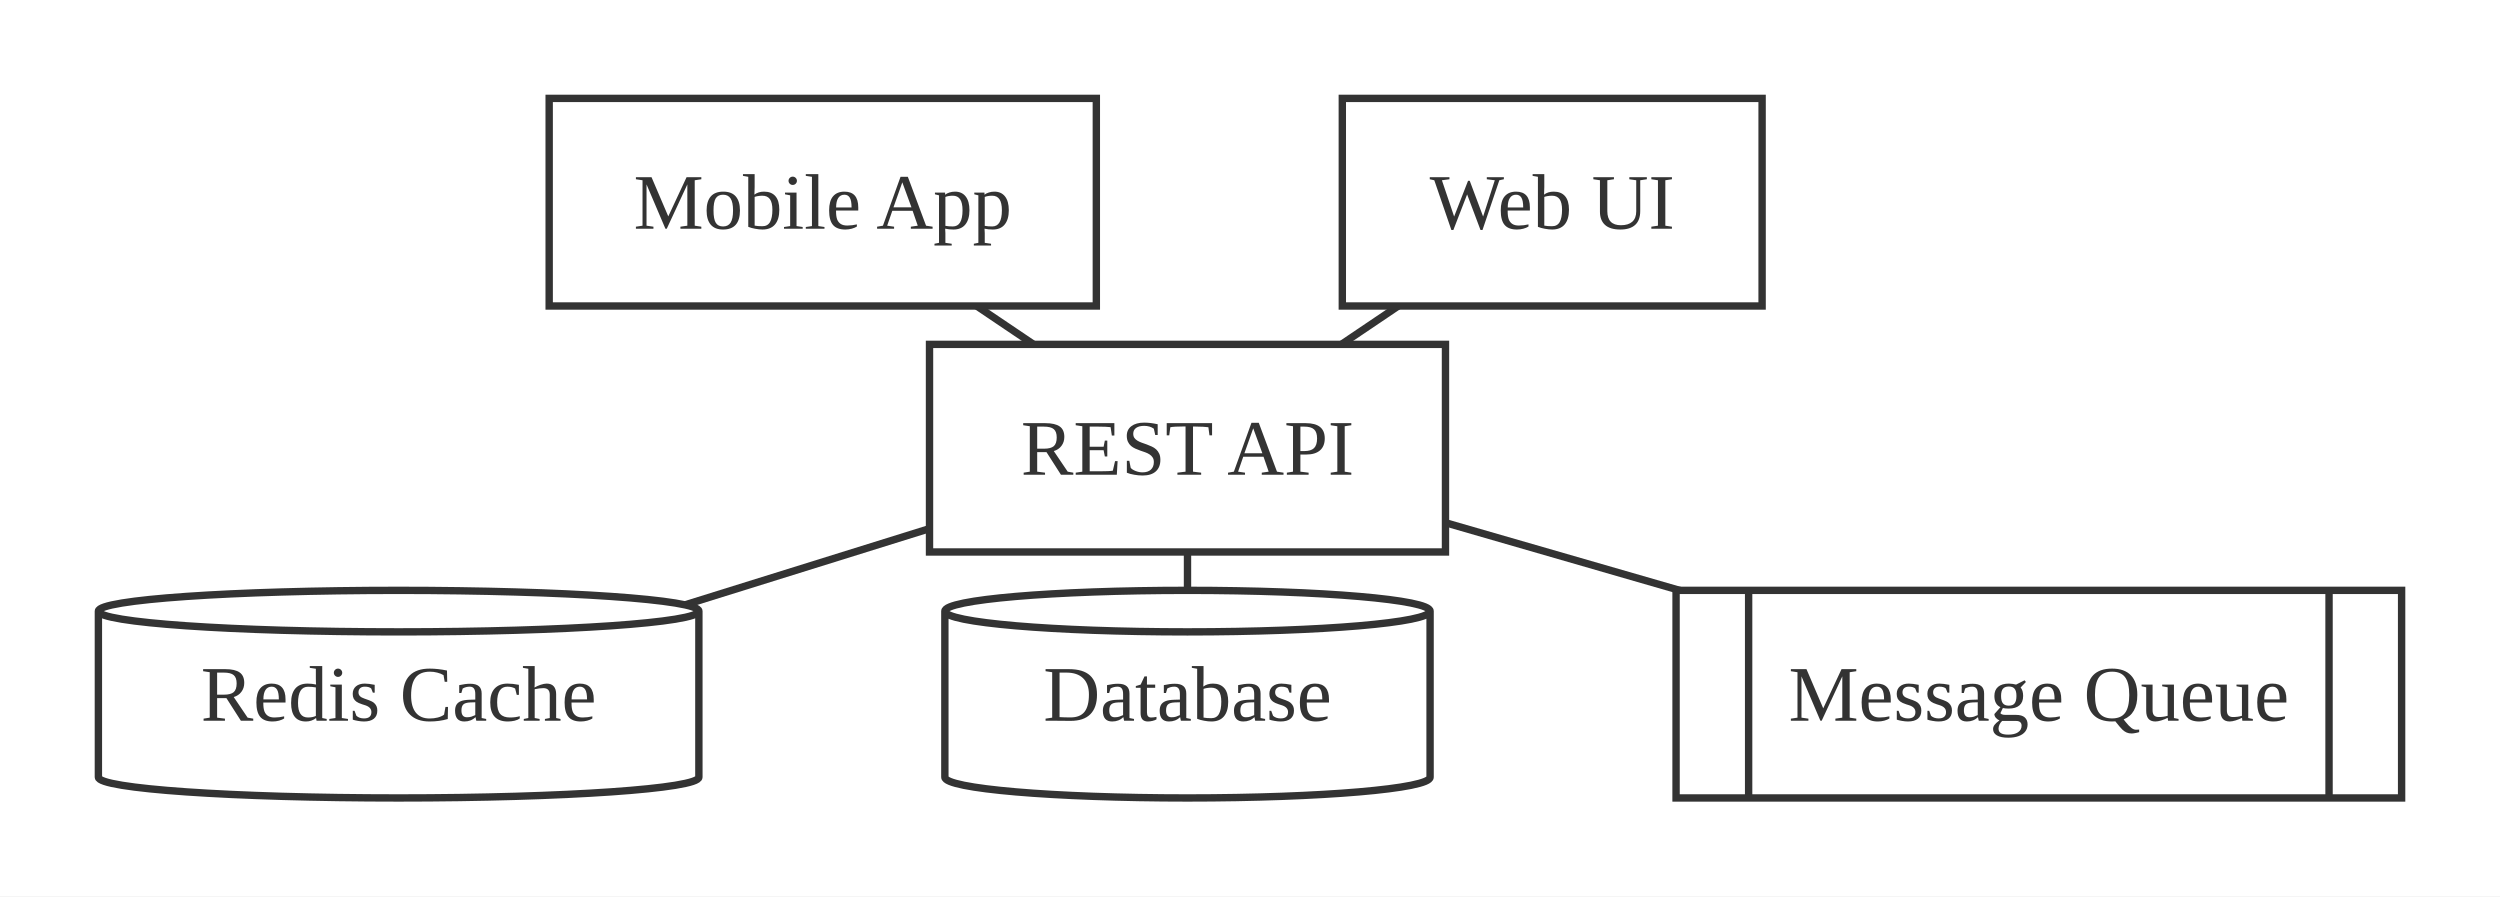
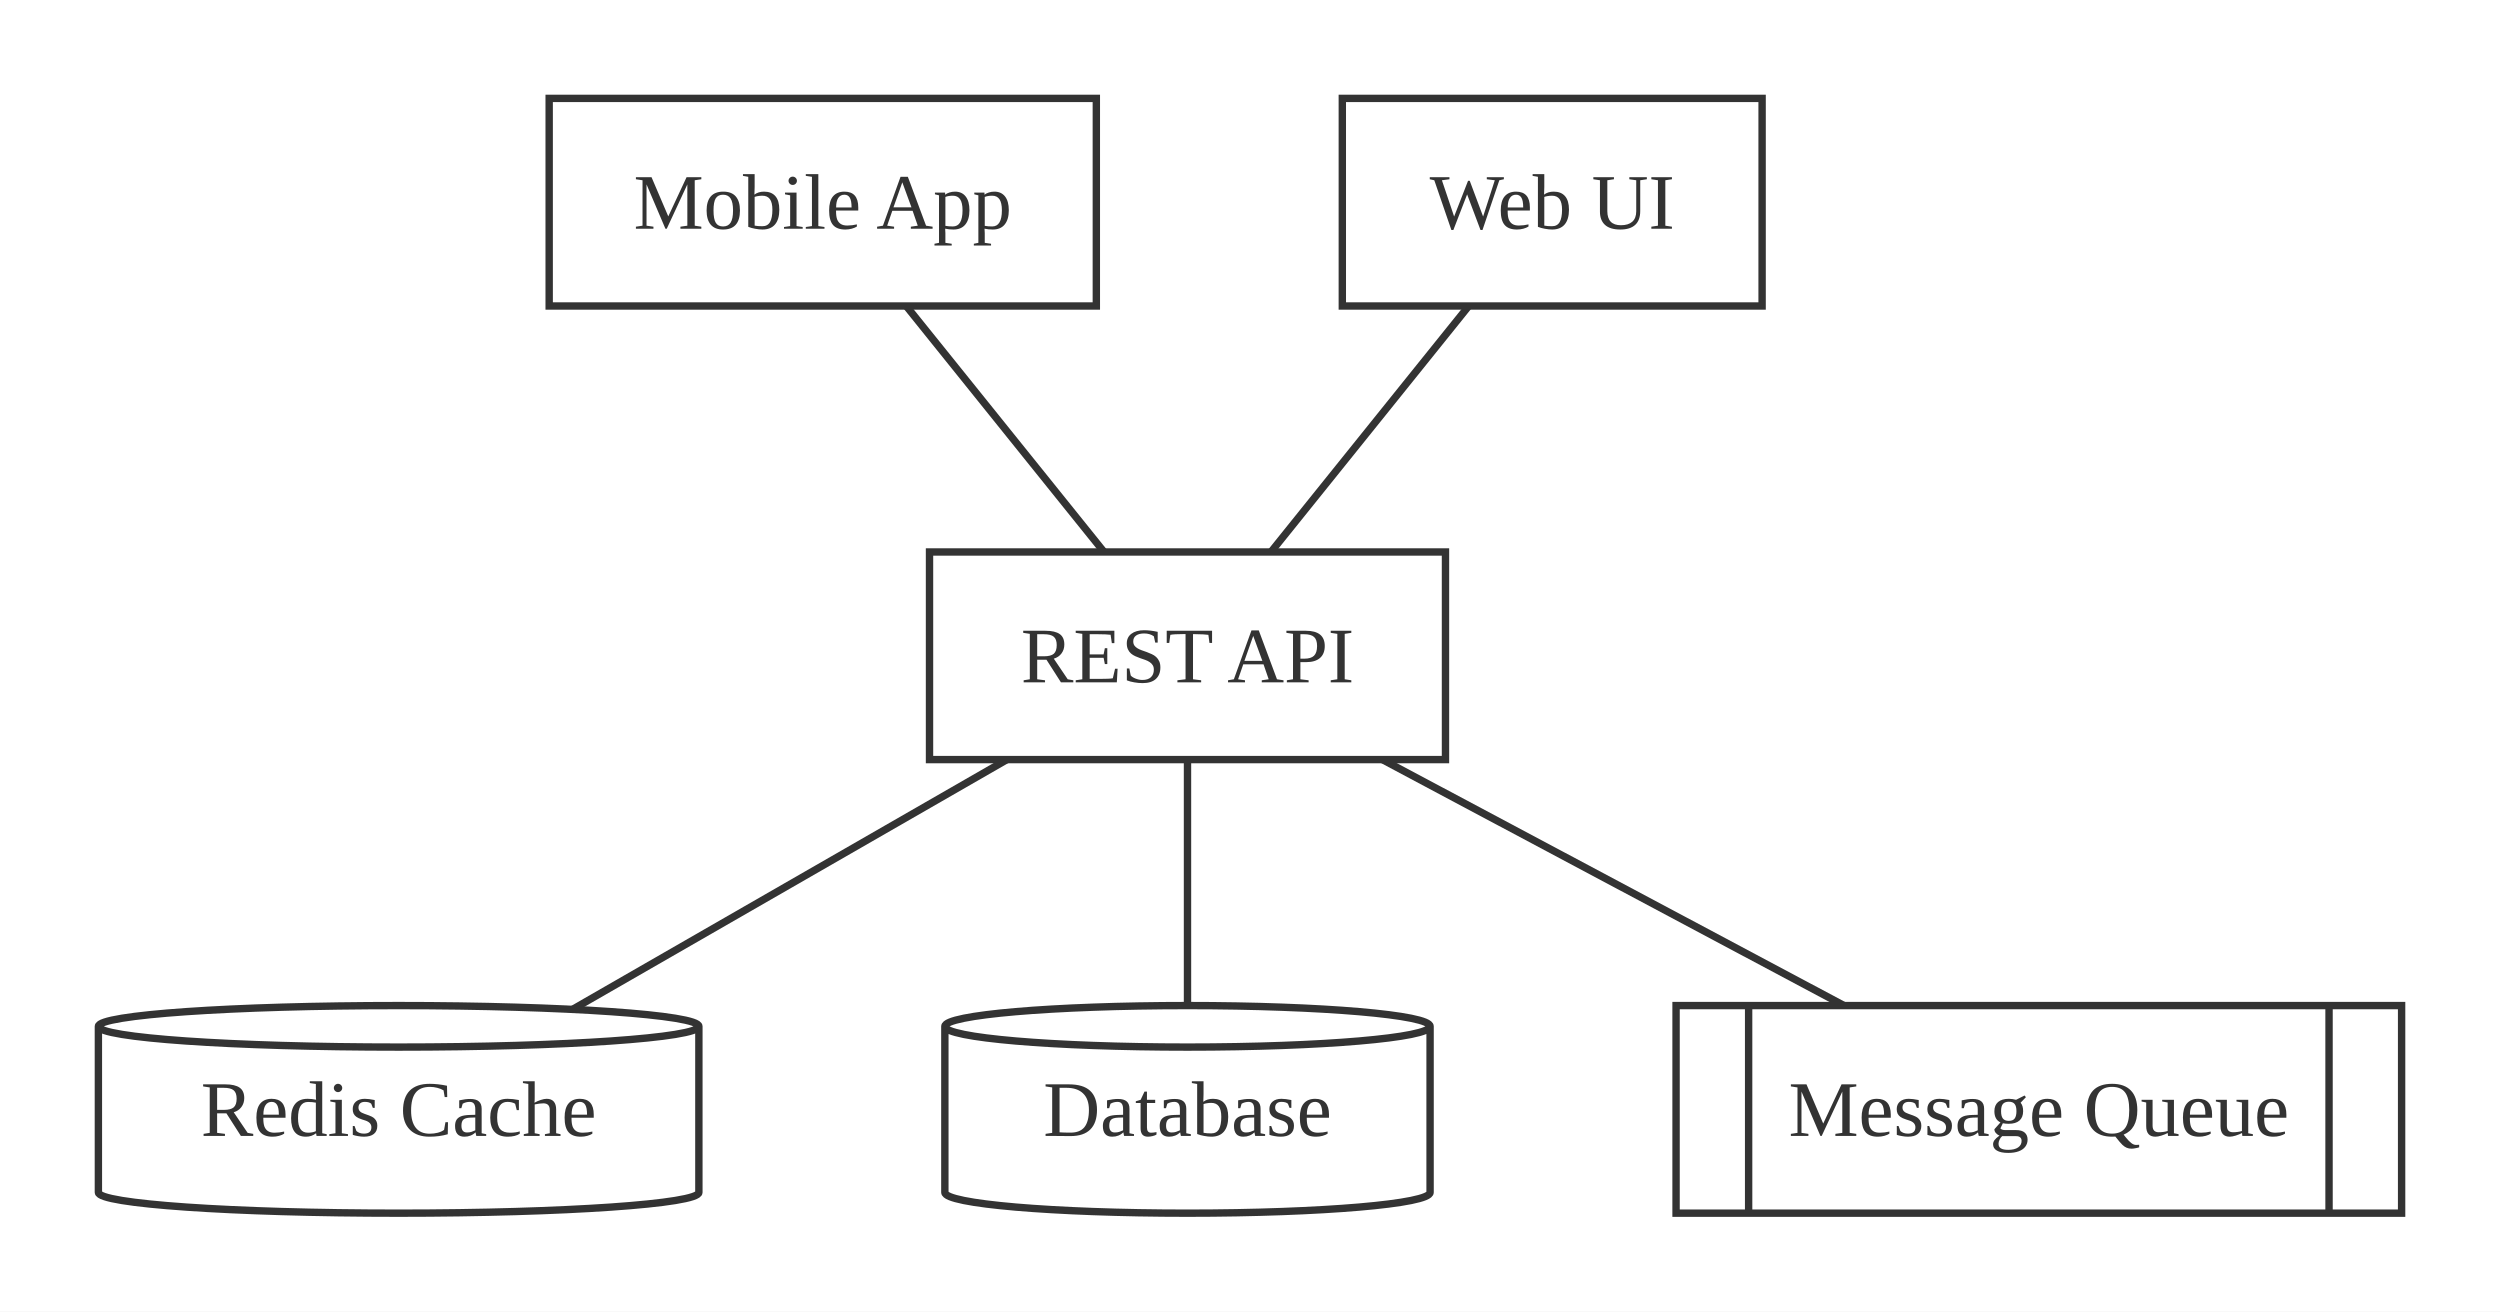
- <svg xmlns="http://www.w3.org/2000/svg" viewBox="0 0 508.17 182.20">
+ <svg xmlns="http://www.w3.org/2000/svg" viewBox="0 0 508.17 266.60">
  <defs>
    <marker id="arrow-arrow-solid" viewBox="0 0 10 10" refX="9.00" refY="5.00" markerWidth="8.00" markerHeight="8.00" orient="auto">
      <polygon points="0,0 10,5 0,10" style="fill:#333" />
    </marker>
  </defs>
-   <rect x="0.00" y="0.00" width="508.17" height="182.20" style="fill:#fff;stroke:none" />
-   <line x1="241.38" y1="91.10" x2="81.03" y2="141.10" style="stroke:#333;stroke-width:1.50;fill:none;" marker-end="url(#arrow-arrow-solid)" />
-   <line x1="241.38" y1="91.10" x2="241.38" y2="141.10" style="stroke:#333;stroke-width:1.50;fill:none;" marker-end="url(#arrow-arrow-solid)" />
-   <line x1="241.38" y1="91.10" x2="414.43" y2="141.10" style="stroke:#333;stroke-width:1.50;fill:none;" marker-end="url(#arrow-arrow-solid)" />
-   <line x1="167.24" y1="41.10" x2="241.38" y2="91.10" style="stroke:#333;stroke-width:1.50;fill:none;" marker-end="url(#arrow-arrow-solid)" />
-   <line x1="315.51" y1="41.10" x2="241.38" y2="91.10" style="stroke:#333;stroke-width:1.50;fill:none;" marker-end="url(#arrow-arrow-solid)" />
+   <rect x="0.00" y="0.00" width="508.17" height="266.60" style="fill:#fff;stroke:none" />
+   <line x1="241.38" y1="133.30" x2="81.03" y2="225.50" style="stroke:#333;stroke-width:1.50;fill:none;" marker-end="url(#arrow-arrow-solid)" />
+   <line x1="241.38" y1="133.30" x2="241.38" y2="225.50" style="stroke:#333;stroke-width:1.50;fill:none;" marker-end="url(#arrow-arrow-solid)" />
+   <line x1="241.38" y1="133.30" x2="414.43" y2="225.50" style="stroke:#333;stroke-width:1.50;fill:none;" marker-end="url(#arrow-arrow-solid)" />
+   <line x1="167.24" y1="41.10" x2="241.38" y2="133.30" style="stroke:#333;stroke-width:1.50;fill:none;" marker-end="url(#arrow-arrow-solid)" />
+   <line x1="315.51" y1="41.10" x2="241.38" y2="133.30" style="stroke:#333;stroke-width:1.50;fill:none;" marker-end="url(#arrow-arrow-solid)" />
  <rect x="272.85" y="20.00" width="85.33" height="42.20" style="fill:#fff;stroke:#333;stroke-width:1.50" />
  <text x="315.51" y="41.10" text-anchor="middle" dominant-baseline="central" font-size="16.00" style="fill:#333;font-size:16.00px">Web UI</text>
-   <rect x="188.94" y="70.00" width="104.88" height="42.20" style="fill:#fff;stroke:#333;stroke-width:1.50" />
-   <text x="241.38" y="91.10" text-anchor="middle" dominant-baseline="central" font-size="16.00" style="fill:#333;font-size:16.00px">REST API</text>
+   <rect x="188.94" y="112.20" width="104.88" height="42.20" style="fill:#fff;stroke:#333;stroke-width:1.50" />
+   <text x="241.38" y="133.30" text-anchor="middle" dominant-baseline="central" font-size="16.00" style="fill:#333;font-size:16.00px">REST API</text>
  <rect x="111.63" y="20.00" width="111.22" height="42.20" style="fill:#fff;stroke:#333;stroke-width:1.50" />
  <text x="167.24" y="41.10" text-anchor="middle" dominant-baseline="central" font-size="16.00" style="fill:#333;font-size:16.00px">Mobile App</text>
-   <path d="M192.06,124.22 L192.06,157.98 A49.31,4.22 0 0,0 290.69,157.98 L290.69,124.22 A49.31,4.22 0 0,0 192.06,124.22 M192.06,124.22 A49.31,4.22 0 0,0 290.69,124.22" style="fill:#fff;stroke:#333;stroke-width:1.50" />
-   <text x="241.38" y="141.10" text-anchor="middle" dominant-baseline="central" font-size="16.00" style="fill:#333;font-size:16.00px">Database</text>
-   <path d="M20.00,124.22 L20.00,157.98 A61.03,4.22 0 0,0 142.06,157.98 L142.06,124.22 A61.03,4.22 0 0,0 20.00,124.22 M20.00,124.22 A61.03,4.22 0 0,0 142.06,124.22" style="fill:#fff;stroke:#333;stroke-width:1.50" />
-   <text x="81.03" y="141.10" text-anchor="middle" dominant-baseline="central" font-size="16.00" style="fill:#333;font-size:16.00px">Redis Cache</text>
-   <rect x="340.69" y="120.00" width="147.48" height="42.20" style="fill:#fff;stroke:#333;stroke-width:1.50" />
-   <line x1="355.44" y1="120.00" x2="355.44" y2="162.20" style="stroke:#333;stroke-width:1.50" />
-   <line x1="473.42" y1="120.00" x2="473.42" y2="162.20" style="stroke:#333;stroke-width:1.50" />
-   <text x="414.43" y="141.10" text-anchor="middle" dominant-baseline="central" font-size="16.00" style="fill:#333;font-size:16.00px">Message Queue</text>
+   <path d="M192.06,208.62 L192.06,242.38 A49.31,4.22 0 0,0 290.69,242.38 L290.69,208.62 A49.31,4.22 0 0,0 192.06,208.62 M192.06,208.62 A49.31,4.22 0 0,0 290.69,208.62" style="fill:#fff;stroke:#333;stroke-width:1.50" />
+   <text x="241.38" y="225.50" text-anchor="middle" dominant-baseline="central" font-size="16.00" style="fill:#333;font-size:16.00px">Database</text>
+   <path d="M20.00,208.62 L20.00,242.38 A61.03,4.22 0 0,0 142.06,242.38 L142.06,208.62 A61.03,4.22 0 0,0 20.00,208.62 M20.00,208.62 A61.03,4.22 0 0,0 142.06,208.62" style="fill:#fff;stroke:#333;stroke-width:1.50" />
+   <text x="81.03" y="225.50" text-anchor="middle" dominant-baseline="central" font-size="16.00" style="fill:#333;font-size:16.00px">Redis Cache</text>
+   <rect x="340.69" y="204.40" width="147.48" height="42.20" style="fill:#fff;stroke:#333;stroke-width:1.50" />
+   <line x1="355.44" y1="204.40" x2="355.44" y2="246.60" style="stroke:#333;stroke-width:1.50" />
+   <line x1="473.42" y1="204.40" x2="473.42" y2="246.60" style="stroke:#333;stroke-width:1.50" />
+   <text x="414.43" y="225.50" text-anchor="middle" dominant-baseline="central" font-size="16.00" style="fill:#333;font-size:16.00px">Message Queue</text>
</svg>
